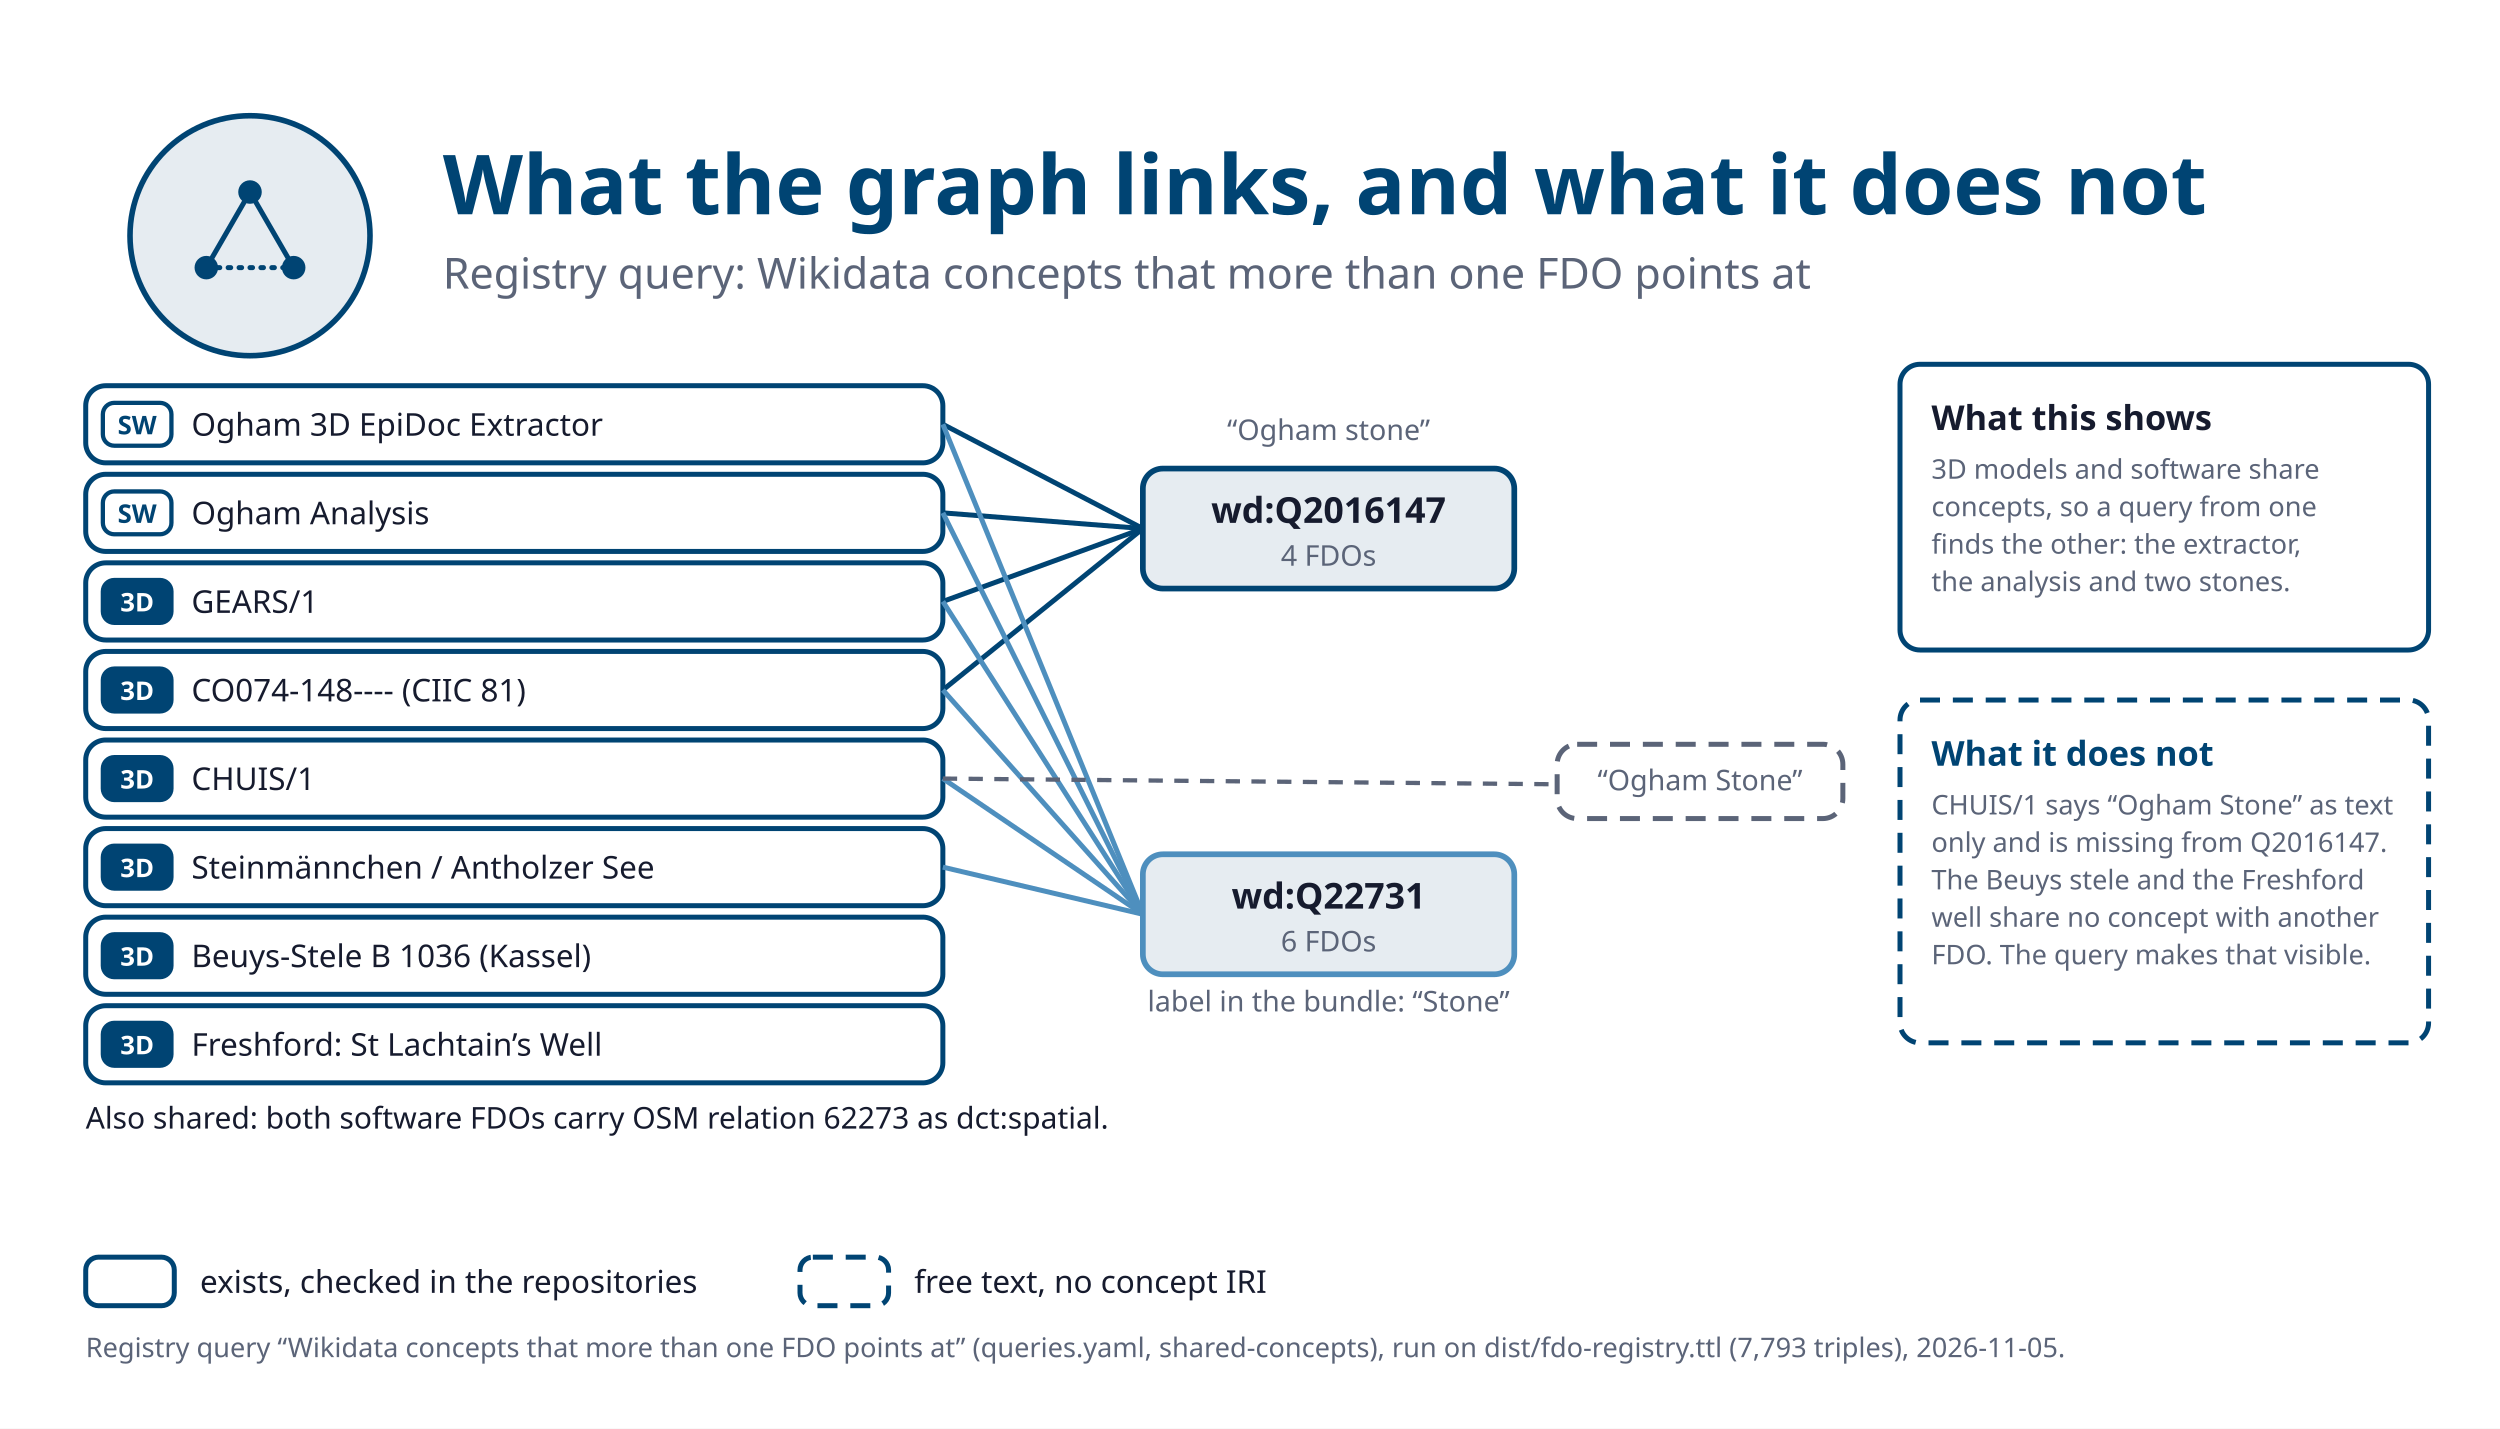
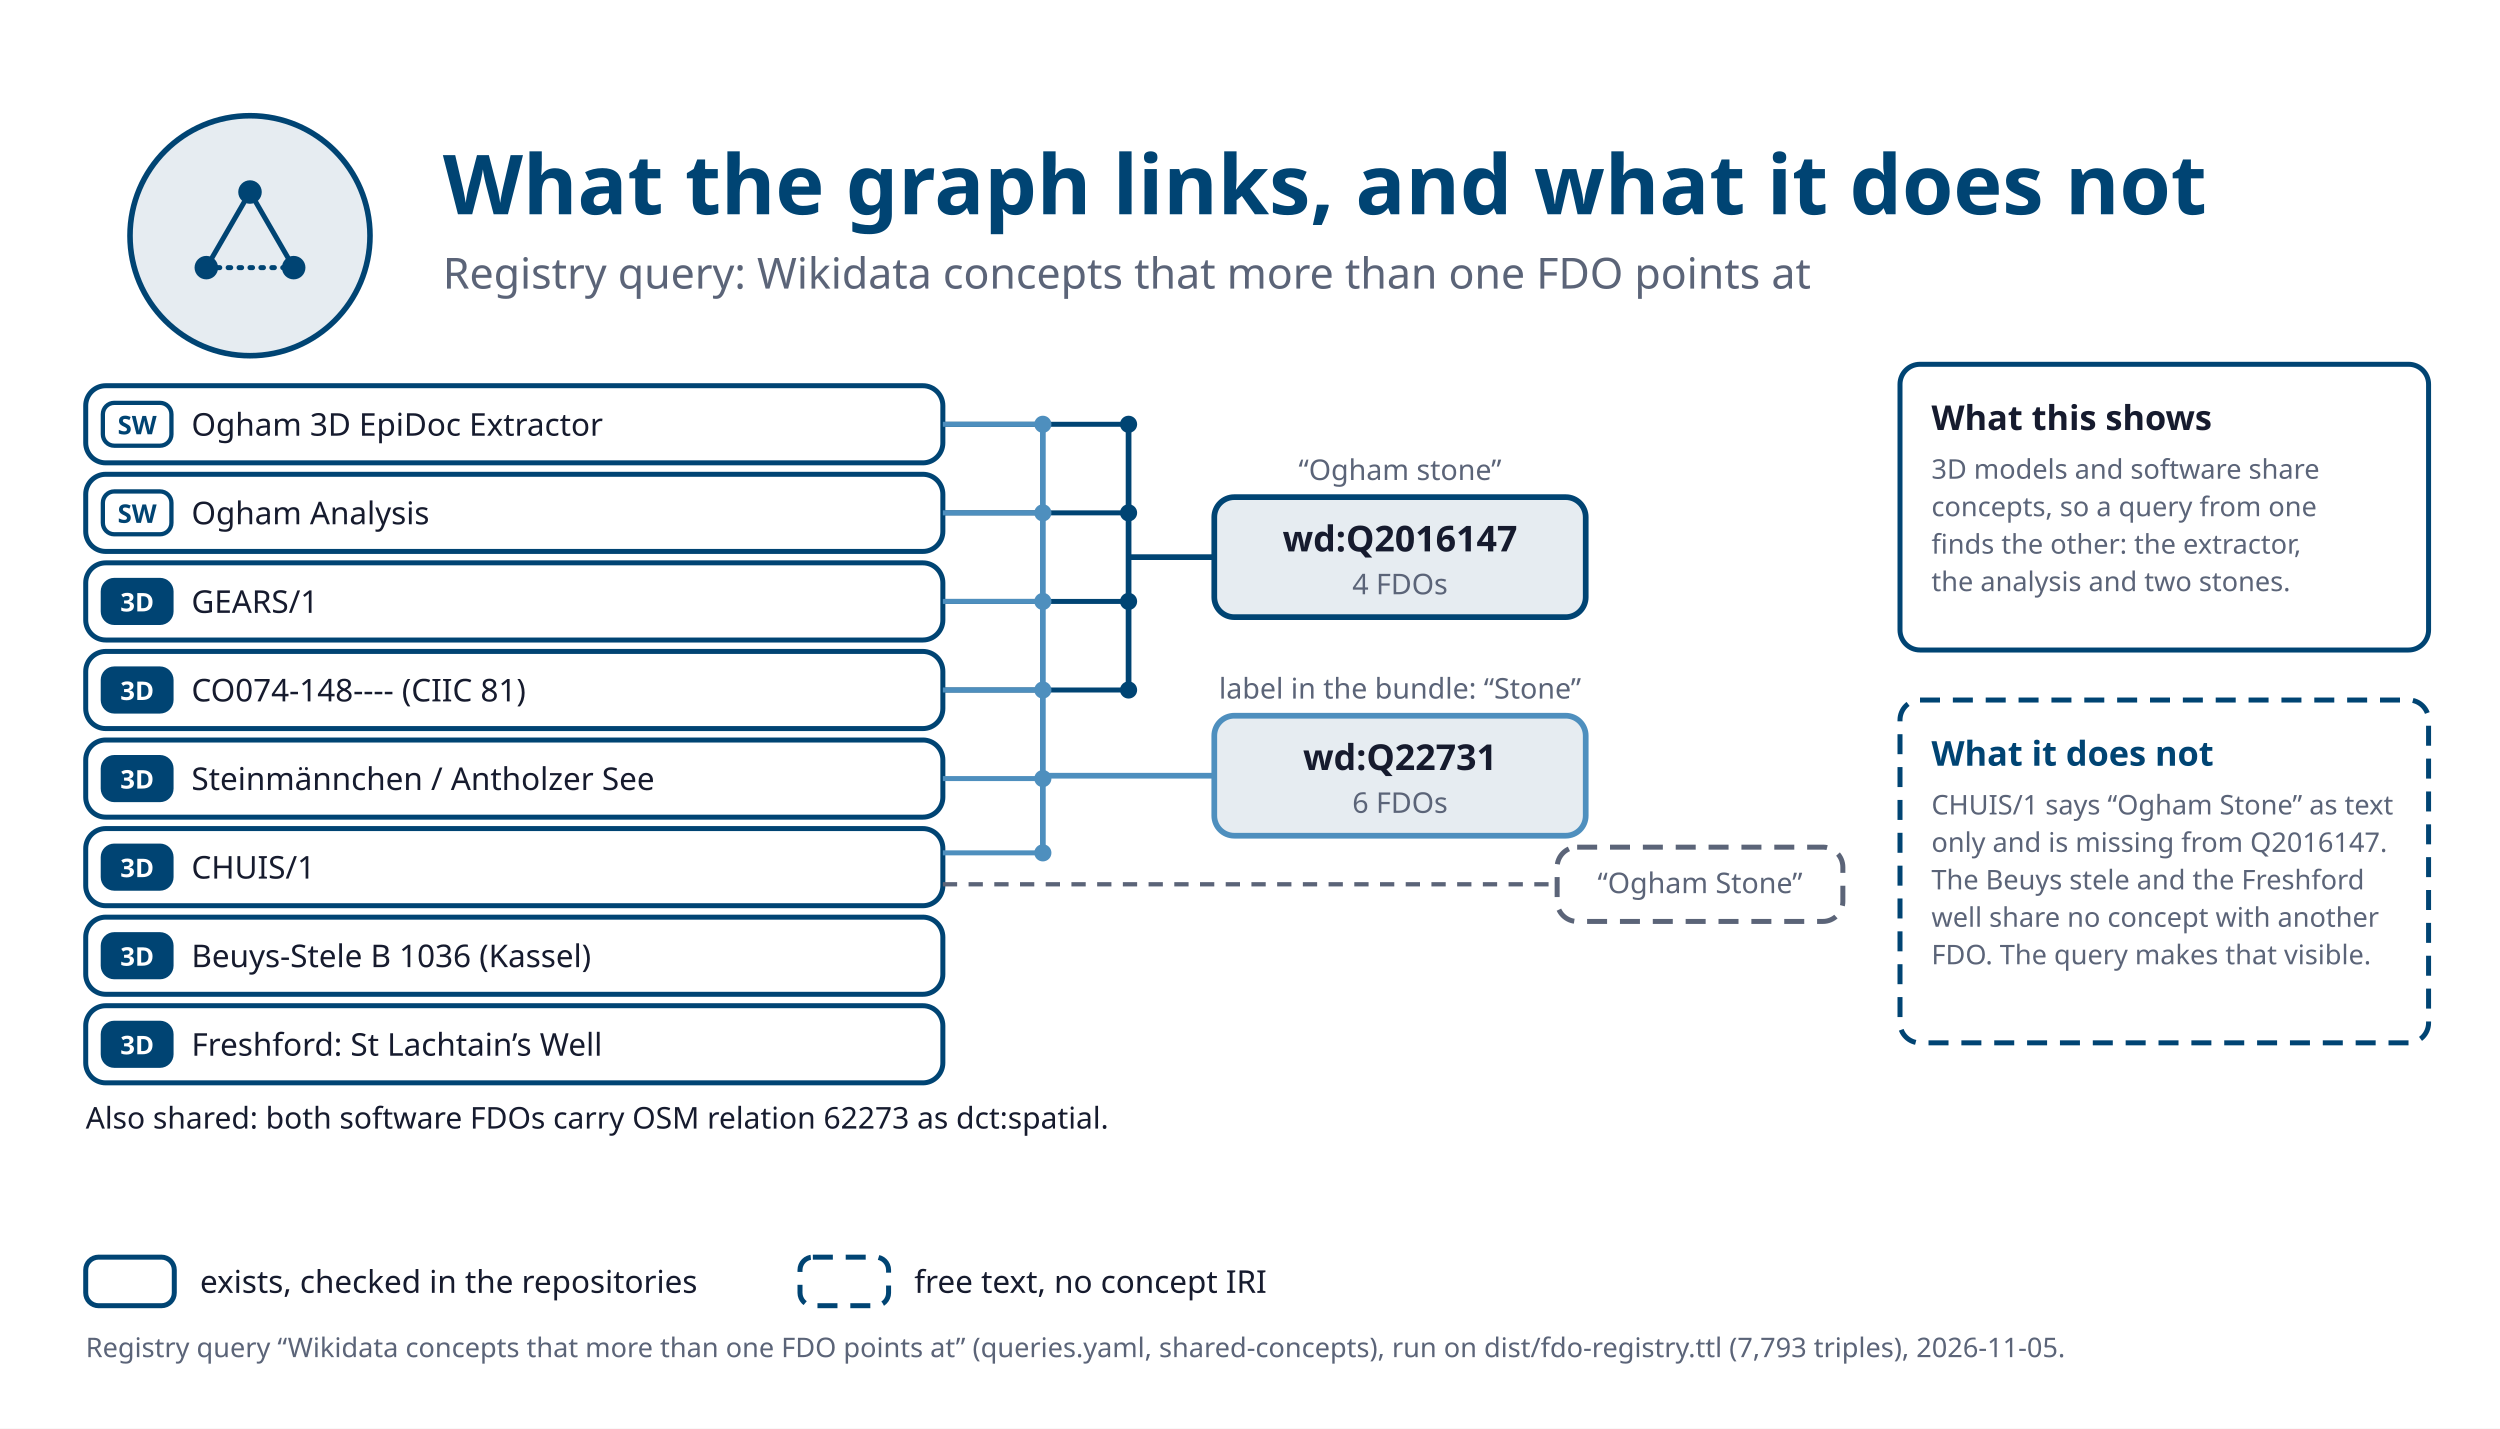
<svg xmlns="http://www.w3.org/2000/svg" width="1750" height="1000" viewBox="0 0 1750 1000">
  <rect x="0" y="0" width="1750" height="1000" fill="white" />
  <style>@font-face { font-family: "Fira Sans"; src: url("../../assets/fonts/FiraSans-Regular.ttf"); font-weight: 400; } @font-face { font-family: "Fira Sans"; src: url("../../assets/fonts/FiraSans-Bold.ttf"); font-weight: 700; }</style>
  <marker id="arrow" viewBox="0 0 10 10" refX="8" refY="5" markerWidth="6" markerHeight="6" orient="auto-start-reverse">
    <path d="M0,0 L10,5 L0,10 z" fill="#5B6478" />
  </marker>
  <g transform="translate(175,165) scale(0.56)">
    <circle cx="0" cy="0" r="150" fill="#E6ECF1" stroke="#004473" stroke-width="7" />
    <g transform="scale(1.05)">
      <line x1="0" y1="-52" x2="-52" y2="38" stroke="#004473" stroke-width="6" />
      <line x1="0" y1="-52" x2="52" y2="38" stroke="#004473" stroke-width="6" />
      <line x1="-52" y1="38" x2="52" y2="38" stroke="#004473" stroke-width="6" stroke-dasharray="3 10" stroke-linecap="round" />
      <circle cx="0" cy="-52" r="14" fill="#004473" />
      <circle cx="-52" cy="38" r="14" fill="#004473" />
      <circle cx="52" cy="38" r="14" fill="#004473" />
    </g>
  </g>
  <text x="310" y="150" text-anchor="start" font-family="Fira Sans" font-weight="700" font-size="58" fill="#004473">What the graph links, and what it does not</text>
  <text x="310" y="202" text-anchor="start" font-family="Fira Sans" font-weight="400" font-size="30" fill="#5B6478">Registry query: Wikidata concepts that more than one FDO points at</text>
  <rect x="60" y="270" width="600" height="54" rx="14" fill="white" stroke="#004473" stroke-width="3.5" />
  <rect x="72" y="282" width="48" height="30" rx="8" fill="white" stroke="#004473" stroke-width="3" />
  <text x="96" y="304" text-anchor="middle" font-family="Fira Sans" font-weight="700" font-size="18" fill="#004473">SW</text>
  <text x="134" y="305" text-anchor="start" font-family="Fira Sans" font-weight="400" font-size="22" fill="#161B2E">Ogham 3D EpiDoc Extractor</text>
  <rect x="60" y="332" width="600" height="54" rx="14" fill="white" stroke="#004473" stroke-width="3.5" />
  <rect x="72" y="344" width="48" height="30" rx="8" fill="white" stroke="#004473" stroke-width="3" />
  <text x="96" y="366" text-anchor="middle" font-family="Fira Sans" font-weight="700" font-size="18" fill="#004473">SW</text>
  <text x="134" y="367" text-anchor="start" font-family="Fira Sans" font-weight="400" font-size="22" fill="#161B2E">Ogham Analysis</text>
  <rect x="60" y="394" width="600" height="54" rx="14" fill="white" stroke="#004473" stroke-width="3.5" />
  <rect x="72" y="406" width="48" height="30" rx="8" fill="#004473" stroke="#004473" stroke-width="3" />
  <text x="96" y="428" text-anchor="middle" font-family="Fira Sans" font-weight="700" font-size="18" fill="white">3D</text>
  <text x="134" y="429" text-anchor="start" font-family="Fira Sans" font-weight="400" font-size="22" fill="#161B2E">GEARS/1</text>
  <rect x="60" y="456" width="600" height="54" rx="14" fill="white" stroke="#004473" stroke-width="3.5" />
  <rect x="72" y="468" width="48" height="30" rx="8" fill="#004473" stroke="#004473" stroke-width="3" />
  <text x="96" y="490" text-anchor="middle" font-family="Fira Sans" font-weight="700" font-size="18" fill="white">3D</text>
  <text x="134" y="491" text-anchor="start" font-family="Fira Sans" font-weight="400" font-size="22" fill="#161B2E">CO074-148---- (CIIC 81)</text>
  <rect x="60" y="518" width="600" height="54" rx="14" fill="white" stroke="#004473" stroke-width="3.5" />
  <rect x="72" y="530" width="48" height="30" rx="8" fill="#004473" stroke="#004473" stroke-width="3" />
  <text x="96" y="552" text-anchor="middle" font-family="Fira Sans" font-weight="700" font-size="18" fill="white">3D</text>
-   <text x="134" y="553" text-anchor="start" font-family="Fira Sans" font-weight="400" font-size="22" fill="#161B2E">CHUIS/1</text>
+   <text x="134" y="553" text-anchor="start" font-family="Fira Sans" font-weight="400" font-size="22" fill="#161B2E">Steinmännchen / Antholzer See</text>
  <rect x="60" y="580" width="600" height="54" rx="14" fill="white" stroke="#004473" stroke-width="3.5" />
  <rect x="72" y="592" width="48" height="30" rx="8" fill="#004473" stroke="#004473" stroke-width="3" />
  <text x="96" y="614" text-anchor="middle" font-family="Fira Sans" font-weight="700" font-size="18" fill="white">3D</text>
-   <text x="134" y="615" text-anchor="start" font-family="Fira Sans" font-weight="400" font-size="22" fill="#161B2E">Steinmännchen / Antholzer See</text>
+   <text x="134" y="615" text-anchor="start" font-family="Fira Sans" font-weight="400" font-size="22" fill="#161B2E">CHUIS/1</text>
  <rect x="60" y="642" width="600" height="54" rx="14" fill="white" stroke="#004473" stroke-width="3.5" />
  <rect x="72" y="654" width="48" height="30" rx="8" fill="#004473" stroke="#004473" stroke-width="3" />
  <text x="96" y="676" text-anchor="middle" font-family="Fira Sans" font-weight="700" font-size="18" fill="white">3D</text>
  <text x="134" y="677" text-anchor="start" font-family="Fira Sans" font-weight="400" font-size="22" fill="#161B2E">Beuys-Stele B 1036 (Kassel)</text>
  <rect x="60" y="704" width="600" height="54" rx="14" fill="white" stroke="#004473" stroke-width="3.5" />
  <rect x="72" y="716" width="48" height="30" rx="8" fill="#004473" stroke="#004473" stroke-width="3" />
  <text x="96" y="738" text-anchor="middle" font-family="Fira Sans" font-weight="700" font-size="18" fill="white">3D</text>
  <text x="134" y="739" text-anchor="start" font-family="Fira Sans" font-weight="400" font-size="22" fill="#161B2E">Freshford: St Lachtain’s Well</text>
-   <line x1="660" y1="297.0" x2="800" y2="370" stroke="#004473" stroke-width="3.5" />
-   <line x1="660" y1="359.0" x2="800" y2="370" stroke="#004473" stroke-width="3.5" />
-   <line x1="660" y1="421.0" x2="800" y2="370" stroke="#004473" stroke-width="3.5" />
-   <line x1="660" y1="483.0" x2="800" y2="370" stroke="#004473" stroke-width="3.5" />
-   <line x1="660" y1="297.0" x2="800" y2="640" stroke="#4E8FBE" stroke-width="3.5" />
-   <line x1="660" y1="359.0" x2="800" y2="640" stroke="#4E8FBE" stroke-width="3.5" />
-   <line x1="660" y1="421.0" x2="800" y2="640" stroke="#4E8FBE" stroke-width="3.5" />
-   <line x1="660" y1="483.0" x2="800" y2="640" stroke="#4E8FBE" stroke-width="3.5" />
-   <line x1="660" y1="545.0" x2="800" y2="640" stroke="#4E8FBE" stroke-width="3.5" />
-   <line x1="660" y1="607.0" x2="800" y2="640" stroke="#4E8FBE" stroke-width="3.5" />
-   <rect x="800" y="328" width="260" height="84" rx="14" fill="#E6ECF1" stroke="#004473" stroke-width="4" />
-   <text x="930" y="366" text-anchor="middle" font-family="Fira Sans" font-weight="700" font-size="25" fill="#161B2E">wd:Q2016147</text>
-   <text x="930" y="396" text-anchor="middle" font-family="Fira Sans" font-weight="400" font-size="20" fill="#5B6478">4 FDOs</text>
-   <rect x="800" y="598" width="260" height="84" rx="14" fill="#E6ECF1" stroke="#4E8FBE" stroke-width="4" />
-   <text x="930" y="636" text-anchor="middle" font-family="Fira Sans" font-weight="700" font-size="25" fill="#161B2E">wd:Q22731</text>
-   <text x="930" y="666" text-anchor="middle" font-family="Fira Sans" font-weight="400" font-size="20" fill="#5B6478">6 FDOs</text>
-   <text x="930" y="308" text-anchor="middle" font-family="Fira Sans" font-weight="400" font-size="20" fill="#5B6478">“Ogham stone”</text>
-   <text x="930" y="708" text-anchor="middle" font-family="Fira Sans" font-weight="400" font-size="20" fill="#5B6478">label in the bundle: “Stone”</text>
-   <line x1="660" y1="545.0" x2="1090" y2="549.0" stroke="#5B6478" stroke-width="3" stroke-dasharray="10 8" />
-   <rect x="1090" y="521.0" width="200" height="52" rx="14" fill="white" stroke="#5B6478" stroke-width="3.5" stroke-dasharray="14 9" />
-   <text x="1190.0" y="553.2" text-anchor="middle" font-family="Fira Sans" font-weight="400" font-size="20" fill="#5B6478">“Ogham Stone”</text>
+   <line x1="790" y1="297.0" x2="790" y2="483.0" stroke="#004473" stroke-width="4" />
+   <line x1="660" y1="297.0" x2="790" y2="297.0" stroke="#004473" stroke-width="3.5" />
+   <circle cx="790" cy="297.0" r="6" fill="#004473" />
+   <line x1="660" y1="359.0" x2="790" y2="359.0" stroke="#004473" stroke-width="3.5" />
+   <circle cx="790" cy="359.0" r="6" fill="#004473" />
+   <line x1="660" y1="421.0" x2="790" y2="421.0" stroke="#004473" stroke-width="3.5" />
+   <circle cx="790" cy="421.0" r="6" fill="#004473" />
+   <line x1="660" y1="483.0" x2="790" y2="483.0" stroke="#004473" stroke-width="3.5" />
+   <circle cx="790" cy="483.0" r="6" fill="#004473" />
+   <line x1="790" y1="390.0" x2="850" y2="390.0" stroke="#004473" stroke-width="4" />
+   <line x1="730" y1="297.0" x2="730" y2="597.0" stroke="#4E8FBE" stroke-width="4" />
+   <line x1="660" y1="297.0" x2="730" y2="297.0" stroke="#4E8FBE" stroke-width="3.5" />
+   <circle cx="730" cy="297.0" r="6" fill="#4E8FBE" />
+   <line x1="660" y1="359.0" x2="730" y2="359.0" stroke="#4E8FBE" stroke-width="3.5" />
+   <circle cx="730" cy="359.0" r="6" fill="#4E8FBE" />
+   <line x1="660" y1="421.0" x2="730" y2="421.0" stroke="#4E8FBE" stroke-width="3.5" />
+   <circle cx="730" cy="421.0" r="6" fill="#4E8FBE" />
+   <line x1="660" y1="483.0" x2="730" y2="483.0" stroke="#4E8FBE" stroke-width="3.5" />
+   <circle cx="730" cy="483.0" r="6" fill="#4E8FBE" />
+   <line x1="660" y1="545.0" x2="730" y2="545.0" stroke="#4E8FBE" stroke-width="3.5" />
+   <circle cx="730" cy="545.0" r="6" fill="#4E8FBE" />
+   <line x1="660" y1="597.0" x2="730" y2="597.0" stroke="#4E8FBE" stroke-width="3.5" />
+   <circle cx="730" cy="597.0" r="6" fill="#4E8FBE" />
+   <line x1="730" y1="543.0" x2="850" y2="543.0" stroke="#4E8FBE" stroke-width="4" />
+   <rect x="850" y="348.0" width="260" height="84" rx="14" fill="#E6ECF1" stroke="#004473" stroke-width="4" />
+   <text x="980" y="386.0" text-anchor="middle" font-family="Fira Sans" font-weight="700" font-size="25" fill="#161B2E">wd:Q2016147</text>
+   <text x="980" y="416.0" text-anchor="middle" font-family="Fira Sans" font-weight="400" font-size="20" fill="#5B6478">4 FDOs</text>
+   <rect x="850" y="501.0" width="260" height="84" rx="14" fill="#E6ECF1" stroke="#4E8FBE" stroke-width="4" />
+   <text x="980" y="539.0" text-anchor="middle" font-family="Fira Sans" font-weight="700" font-size="25" fill="#161B2E">wd:Q22731</text>
+   <text x="980" y="569.0" text-anchor="middle" font-family="Fira Sans" font-weight="400" font-size="20" fill="#5B6478">6 FDOs</text>
+   <text x="980" y="336.0" text-anchor="middle" font-family="Fira Sans" font-weight="400" font-size="20" fill="#5B6478">“Ogham stone”</text>
+   <text x="980" y="489.0" text-anchor="middle" font-family="Fira Sans" font-weight="400" font-size="20" fill="#5B6478">label in the bundle: “Stone”</text>
+   <line x1="660" y1="619.0" x2="1090" y2="619.0" stroke="#5B6478" stroke-width="3" stroke-dasharray="10 8" />
+   <rect x="1090" y="593.0" width="200" height="52" rx="14" fill="white" stroke="#5B6478" stroke-width="3.5" stroke-dasharray="14 9" />
+   <text x="1190.0" y="625.2" text-anchor="middle" font-family="Fira Sans" font-weight="400" font-size="20" fill="#5B6478">“Ogham Stone”</text>
  <rect x="1330" y="255" width="370" height="200" rx="14" fill="white" stroke="#004473" stroke-width="3.5" />
  <text x="1352" y="301" text-anchor="start" font-family="Fira Sans" font-weight="700" font-size="24" fill="#161B2E">What this shows</text>
  <text x="1352" y="335.12" text-anchor="start" font-family="Fira Sans" font-weight="400" font-size="19" fill="#5B6478">3D models and software share</text>
  <text x="1352" y="361.34" text-anchor="start" font-family="Fira Sans" font-weight="400" font-size="19" fill="#5B6478">concepts, so a query from one</text>
  <text x="1352" y="387.56" text-anchor="start" font-family="Fira Sans" font-weight="400" font-size="19" fill="#5B6478">finds the other: the extractor,</text>
  <text x="1352" y="413.78" text-anchor="start" font-family="Fira Sans" font-weight="400" font-size="19" fill="#5B6478">the analysis and two stones.</text>
  <rect x="1330" y="490" width="370" height="240" rx="14" fill="white" stroke="#004473" stroke-width="3.5" stroke-dasharray="14 9" />
  <text x="1352" y="536" text-anchor="start" font-family="Fira Sans" font-weight="700" font-size="24" fill="#004473">What it does not</text>
  <text x="1352" y="570.12" text-anchor="start" font-family="Fira Sans" font-weight="400" font-size="19" fill="#5B6478">CHUIS/1 says “Ogham Stone” as text</text>
  <text x="1352" y="596.34" text-anchor="start" font-family="Fira Sans" font-weight="400" font-size="19" fill="#5B6478">only and is missing from Q2016147.</text>
  <text x="1352" y="622.56" text-anchor="start" font-family="Fira Sans" font-weight="400" font-size="19" fill="#5B6478">The Beuys stele and the Freshford</text>
  <text x="1352" y="648.78" text-anchor="start" font-family="Fira Sans" font-weight="400" font-size="19" fill="#5B6478">well share no concept with another</text>
  <text x="1352" y="675" text-anchor="start" font-family="Fira Sans" font-weight="400" font-size="19" fill="#5B6478">FDO. The query makes that visible.</text>
  <text x="60" y="790" text-anchor="start" font-family="Fira Sans" font-weight="400" font-size="21" fill="#161B2E">Also shared: both software FDOs carry OSM relation 62273 as dct:spatial.</text>
  <rect x="60" y="880" width="62" height="34" rx="9" fill="white" stroke="#004473" stroke-width="3.5" />
  <text x="140" y="905" text-anchor="start" font-family="Fira Sans" font-weight="400" font-size="22" fill="#161B2E">exists, checked in the repositories</text>
  <rect x="560" y="880" width="62" height="34" rx="9" fill="white" stroke="#004473" stroke-width="3.5" stroke-dasharray="14 9" />
  <text x="640" y="905" text-anchor="start" font-family="Fira Sans" font-weight="400" font-size="22" fill="#161B2E">free text, no concept IRI</text>
  <text x="60" y="950" text-anchor="start" font-family="Fira Sans" font-weight="400" font-size="19" fill="#5B6478">Registry query “Wikidata concepts that more than one FDO points at” (queries.yaml, shared-concepts), run on dist/fdo-registry.ttl (7,793 triples), 2026-11-05.</text>
</svg>
